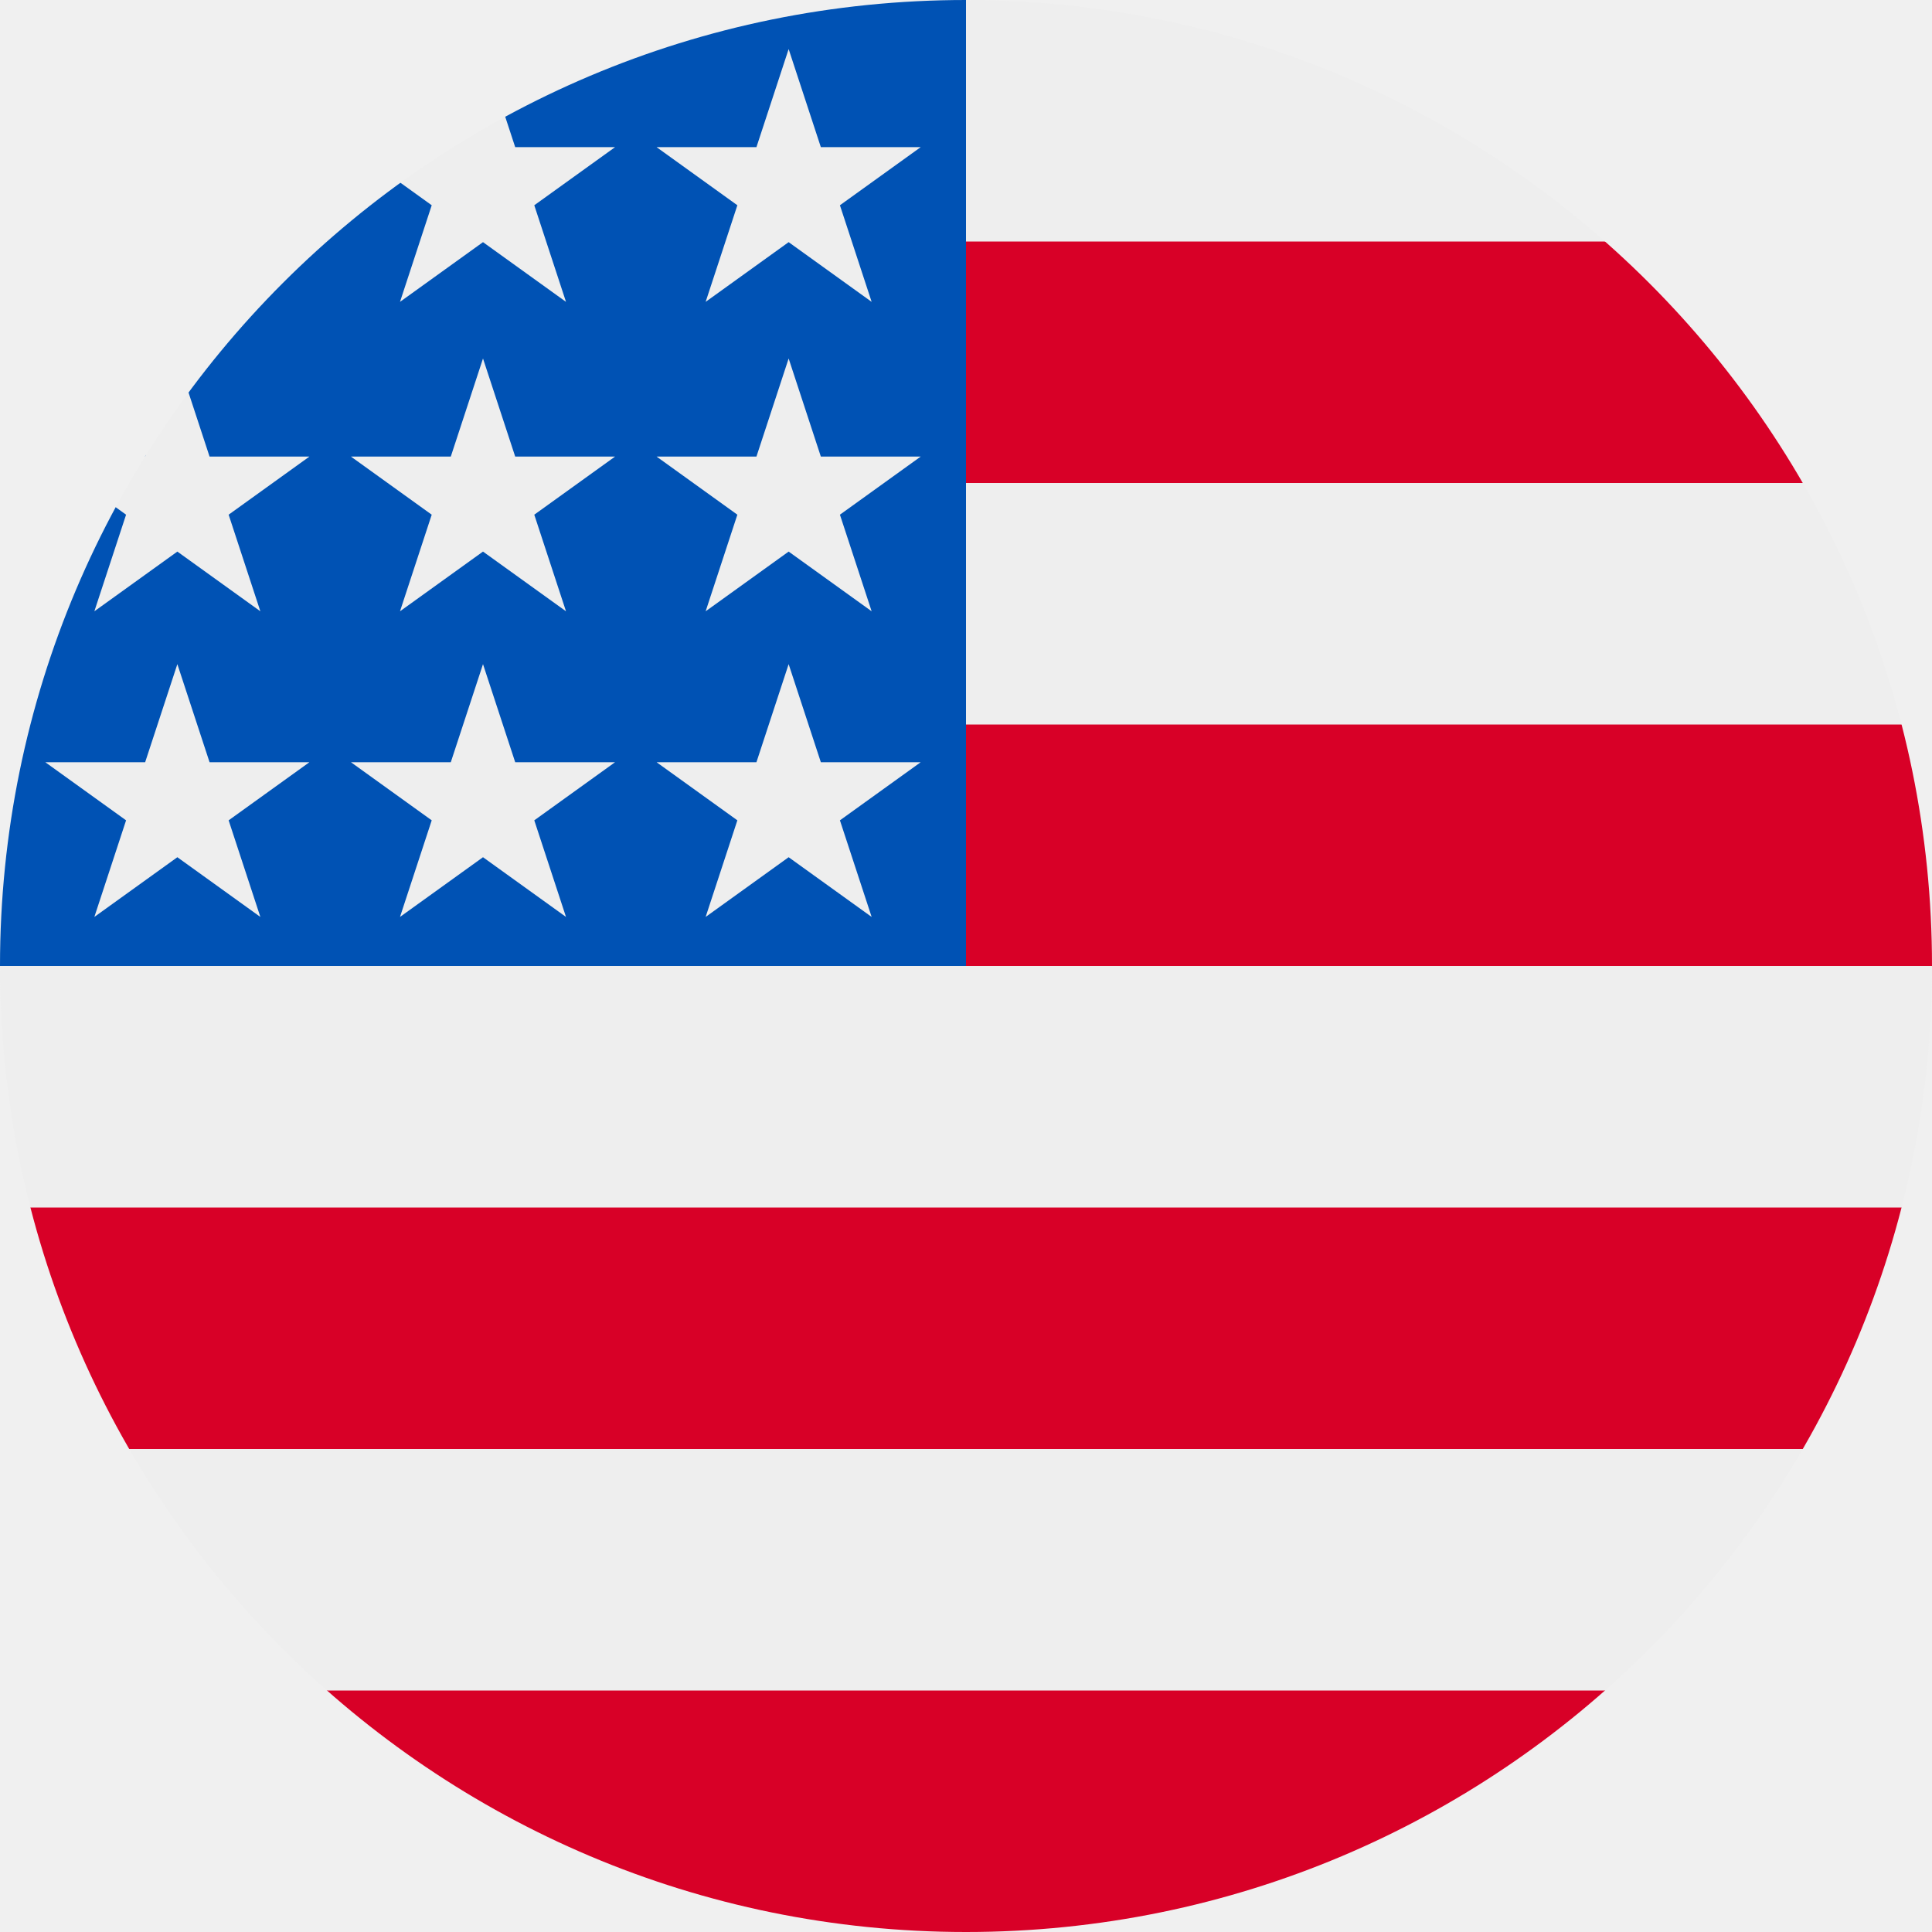
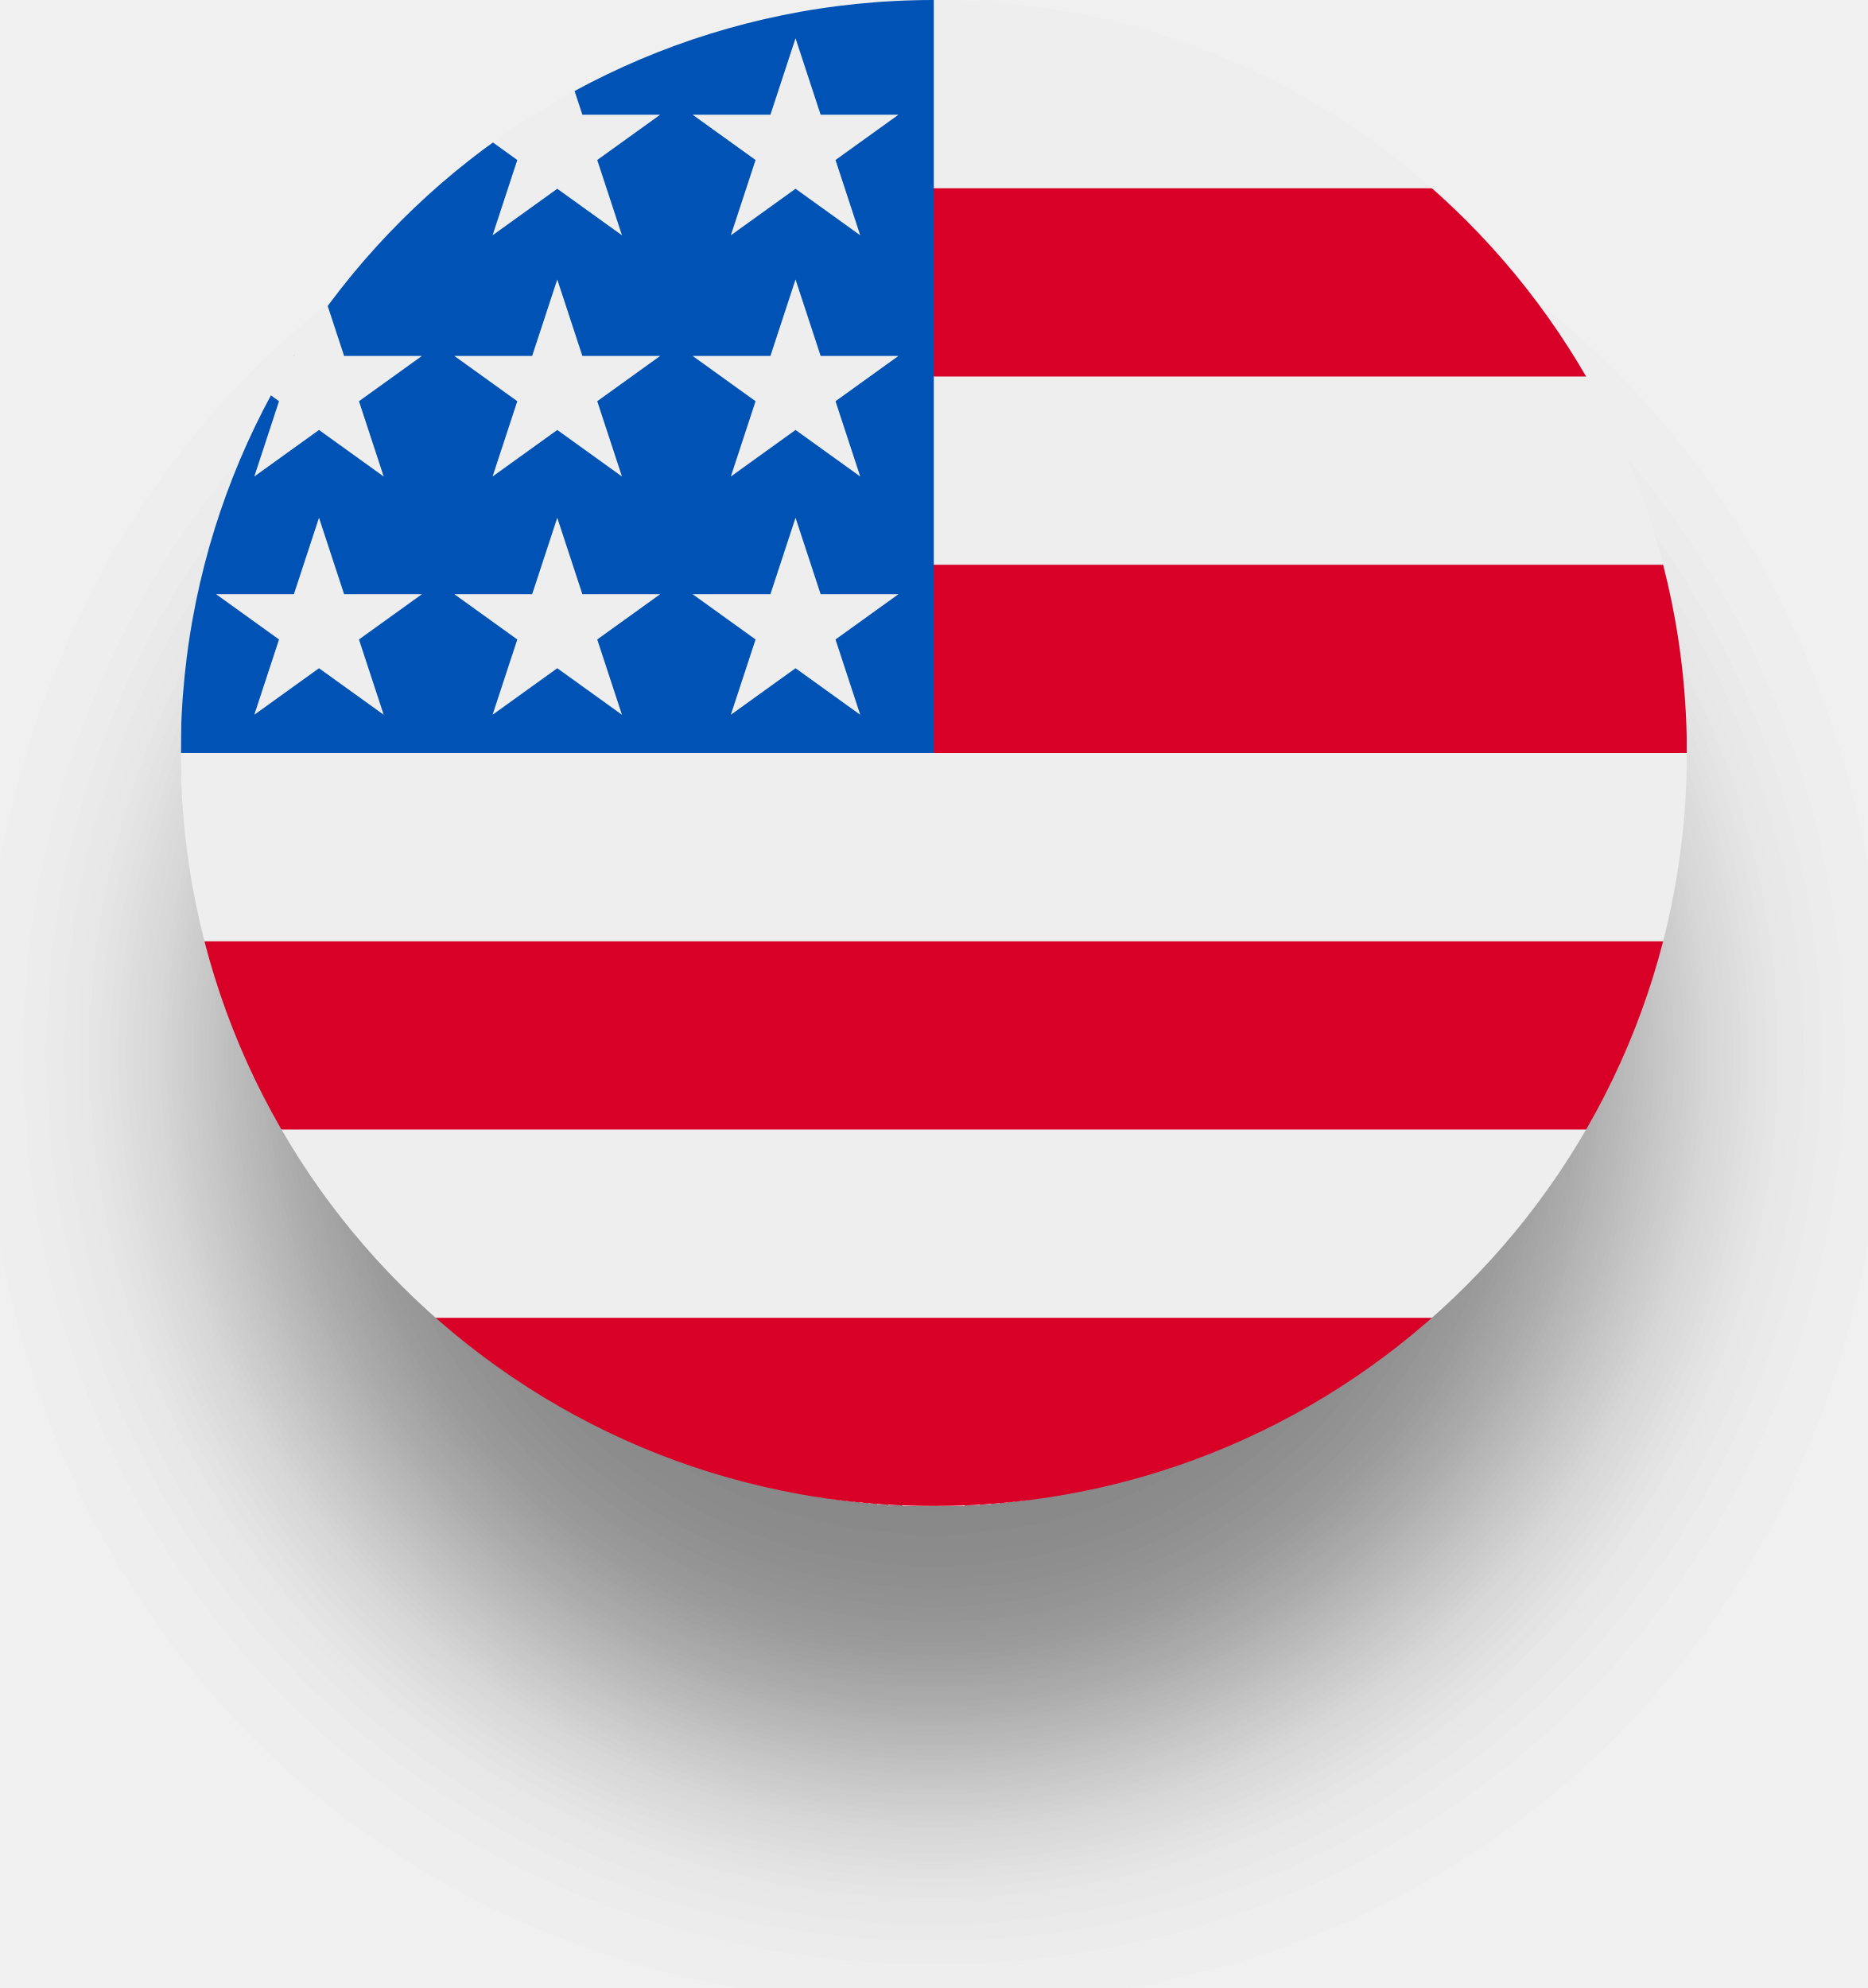
- <svg xmlns="http://www.w3.org/2000/svg" width="25" height="25" viewBox="0 0 25 25" fill="none">
-   <g clip-path="url(#clip0_236_1954)">
-     <mask id="mask0_236_1954" style="mask-type:luminance" maskUnits="userSpaceOnUse" x="0" y="0" width="25" height="25">
-       <path d="M12.5 25C19.404 25 25 19.404 25 12.5C25 5.596 19.404 0 12.5 0C5.596 0 0 5.596 0 12.5C0 19.404 5.596 25 12.5 25Z" fill="white" />
+ <svg xmlns="http://www.w3.org/2000/svg" width="31" height="33" viewBox="0 0 31 33" fill="none">
+   <g filter="url(#filter0_dd_496_6790)">
+     <circle cx="15.5" cy="13.5" r="11.5" fill="#D9D9D9" />
+   </g>
+   <g clip-path="url(#clip0_496_6790)">
+     <mask id="mask0_496_6790" style="mask-type:luminance" maskUnits="userSpaceOnUse" x="3" y="0" width="25" height="25">
+       <path d="M15.5 25C22.404 25 28 19.404 28 12.5C28 5.596 22.404 0 15.5 0C8.596 0 3 5.596 3 12.5C3 19.404 8.596 25 15.5 25Z" fill="white" />
    </mask>
-     <g mask="url(#mask0_236_1954)">
-       <path d="M12.5 0H25V3.125L23.438 4.688L25 6.25V9.375L23.438 10.938L25 12.5V15.625L23.438 17.188L25 18.75V21.875L12.5 23.438L0 21.875V18.75L1.562 17.188L0 15.625V12.5L12.5 0Z" fill="#EEEEEE" />
-       <path d="M10.938 3.125H25V6.25H10.938V3.125ZM10.938 9.375H25V12.5H12.5L10.938 9.375ZM0 15.625H25V18.75H0V15.625ZM0 21.875H25V25H0V21.875Z" fill="#D80027" />
-       <path d="M0 0H12.5V12.5H0V0Z" fill="#0052B4" />
-       <path d="M9.131 11.865L11.914 9.863H8.496L11.279 11.865L10.205 8.594L9.131 11.865ZM5.176 11.865L7.959 9.863H4.541L7.324 11.865L6.25 8.594L5.176 11.865ZM1.221 11.865L4.004 9.863H0.586L3.369 11.865L2.295 8.594L1.221 11.865ZM9.131 7.91L11.914 5.908H8.496L11.279 7.91L10.205 4.639L9.131 7.91ZM5.176 7.91L7.959 5.908H4.541L7.324 7.91L6.25 4.639L5.176 7.91ZM1.221 7.91L4.004 5.908H0.586L3.369 7.91L2.295 4.639L1.221 7.91ZM9.131 3.906L11.914 1.904H8.496L11.279 3.906L10.205 0.635L9.131 3.906ZM5.176 3.906L7.959 1.904H4.541L7.324 3.906L6.25 0.635L5.176 3.906ZM1.221 3.906L4.004 1.904H0.586L3.369 3.906L2.295 0.635L1.221 3.906Z" fill="#EEEEEE" />
+     <g mask="url(#mask0_496_6790)">
+       <path d="M15.5 0H28V3.125L26.438 4.688L28 6.25V9.375L26.438 10.938L28 12.5V15.625L26.438 17.188L28 18.75V21.875L15.5 23.438L3 21.875V18.75L4.562 17.188L3 15.625V12.5L15.5 0Z" fill="#EEEEEE" />
+       <path d="M13.938 3.125H28V6.25H13.938V3.125ZM13.938 9.375H28V12.5H15.5L13.938 9.375ZM3 15.625H28V18.75H3V15.625ZM3 21.875H28V25H3V21.875Z" fill="#D80027" />
+       <path d="M3 0H15.5V12.5H3V0Z" fill="#0052B4" />
+       <path d="M12.131 11.865L14.914 9.863H11.496L14.279 11.865L13.205 8.594L12.131 11.865ZM8.176 11.865L10.959 9.863H7.541L10.324 11.865L9.25 8.594L8.176 11.865ZM4.221 11.865L7.004 9.863H3.586L6.369 11.865L5.295 8.594L4.221 11.865ZM12.131 7.91L14.914 5.908H11.496L14.279 7.91L13.205 4.639L12.131 7.91ZM8.176 7.91L10.959 5.908H7.541L10.324 7.91L9.25 4.639L8.176 7.91ZM4.221 7.91L7.004 5.908H3.586L6.369 7.91L5.295 4.639L4.221 7.91ZM12.131 3.906L14.914 1.904H11.496L14.279 3.906L13.205 0.635L12.131 3.906ZM8.176 3.906L10.959 1.904H7.541L10.324 3.906L9.25 0.635L8.176 3.906ZM4.221 3.906L7.004 1.904H3.586L6.369 3.906L5.295 0.635L4.221 3.906Z" fill="#EEEEEE" />
    </g>
  </g>
  <defs>
-     <clipPath id="clip0_236_1954">
-       <rect width="25" height="25" fill="white" />
+     <filter id="filter0_dd_496_6790" x="0" y="2" width="31" height="31" filterUnits="userSpaceOnUse" color-interpolation-filters="sRGB">
+       <feFlood flood-opacity="0" result="BackgroundImageFix" />
+       <feColorMatrix in="SourceAlpha" type="matrix" values="0 0 0 0 0 0 0 0 0 0 0 0 0 0 0 0 0 0 127 0" result="hardAlpha" />
+       <feOffset dy="4" />
+       <feGaussianBlur stdDeviation="2" />
+       <feComposite in2="hardAlpha" operator="out" />
+       <feColorMatrix type="matrix" values="0 0 0 0 0 0 0 0 0 0 0 0 0 0 0 0 0 0 0.25 0" />
+       <feBlend mode="normal" in2="BackgroundImageFix" result="effect1_dropShadow_496_6790" />
+       <feColorMatrix in="SourceAlpha" type="matrix" values="0 0 0 0 0 0 0 0 0 0 0 0 0 0 0 0 0 0 127 0" result="hardAlpha" />
+       <feOffset dy="4" />
+       <feGaussianBlur stdDeviation="2" />
+       <feComposite in2="hardAlpha" operator="out" />
+       <feColorMatrix type="matrix" values="0 0 0 0 0 0 0 0 0 0 0 0 0 0 0 0 0 0 0.25 0" />
+       <feBlend mode="normal" in2="effect1_dropShadow_496_6790" result="effect2_dropShadow_496_6790" />
+       <feBlend mode="normal" in="SourceGraphic" in2="effect2_dropShadow_496_6790" result="shape" />
+     </filter>
+     <clipPath id="clip0_496_6790">
+       <rect width="25" height="25" fill="white" transform="translate(3)" />
    </clipPath>
  </defs>
</svg>
